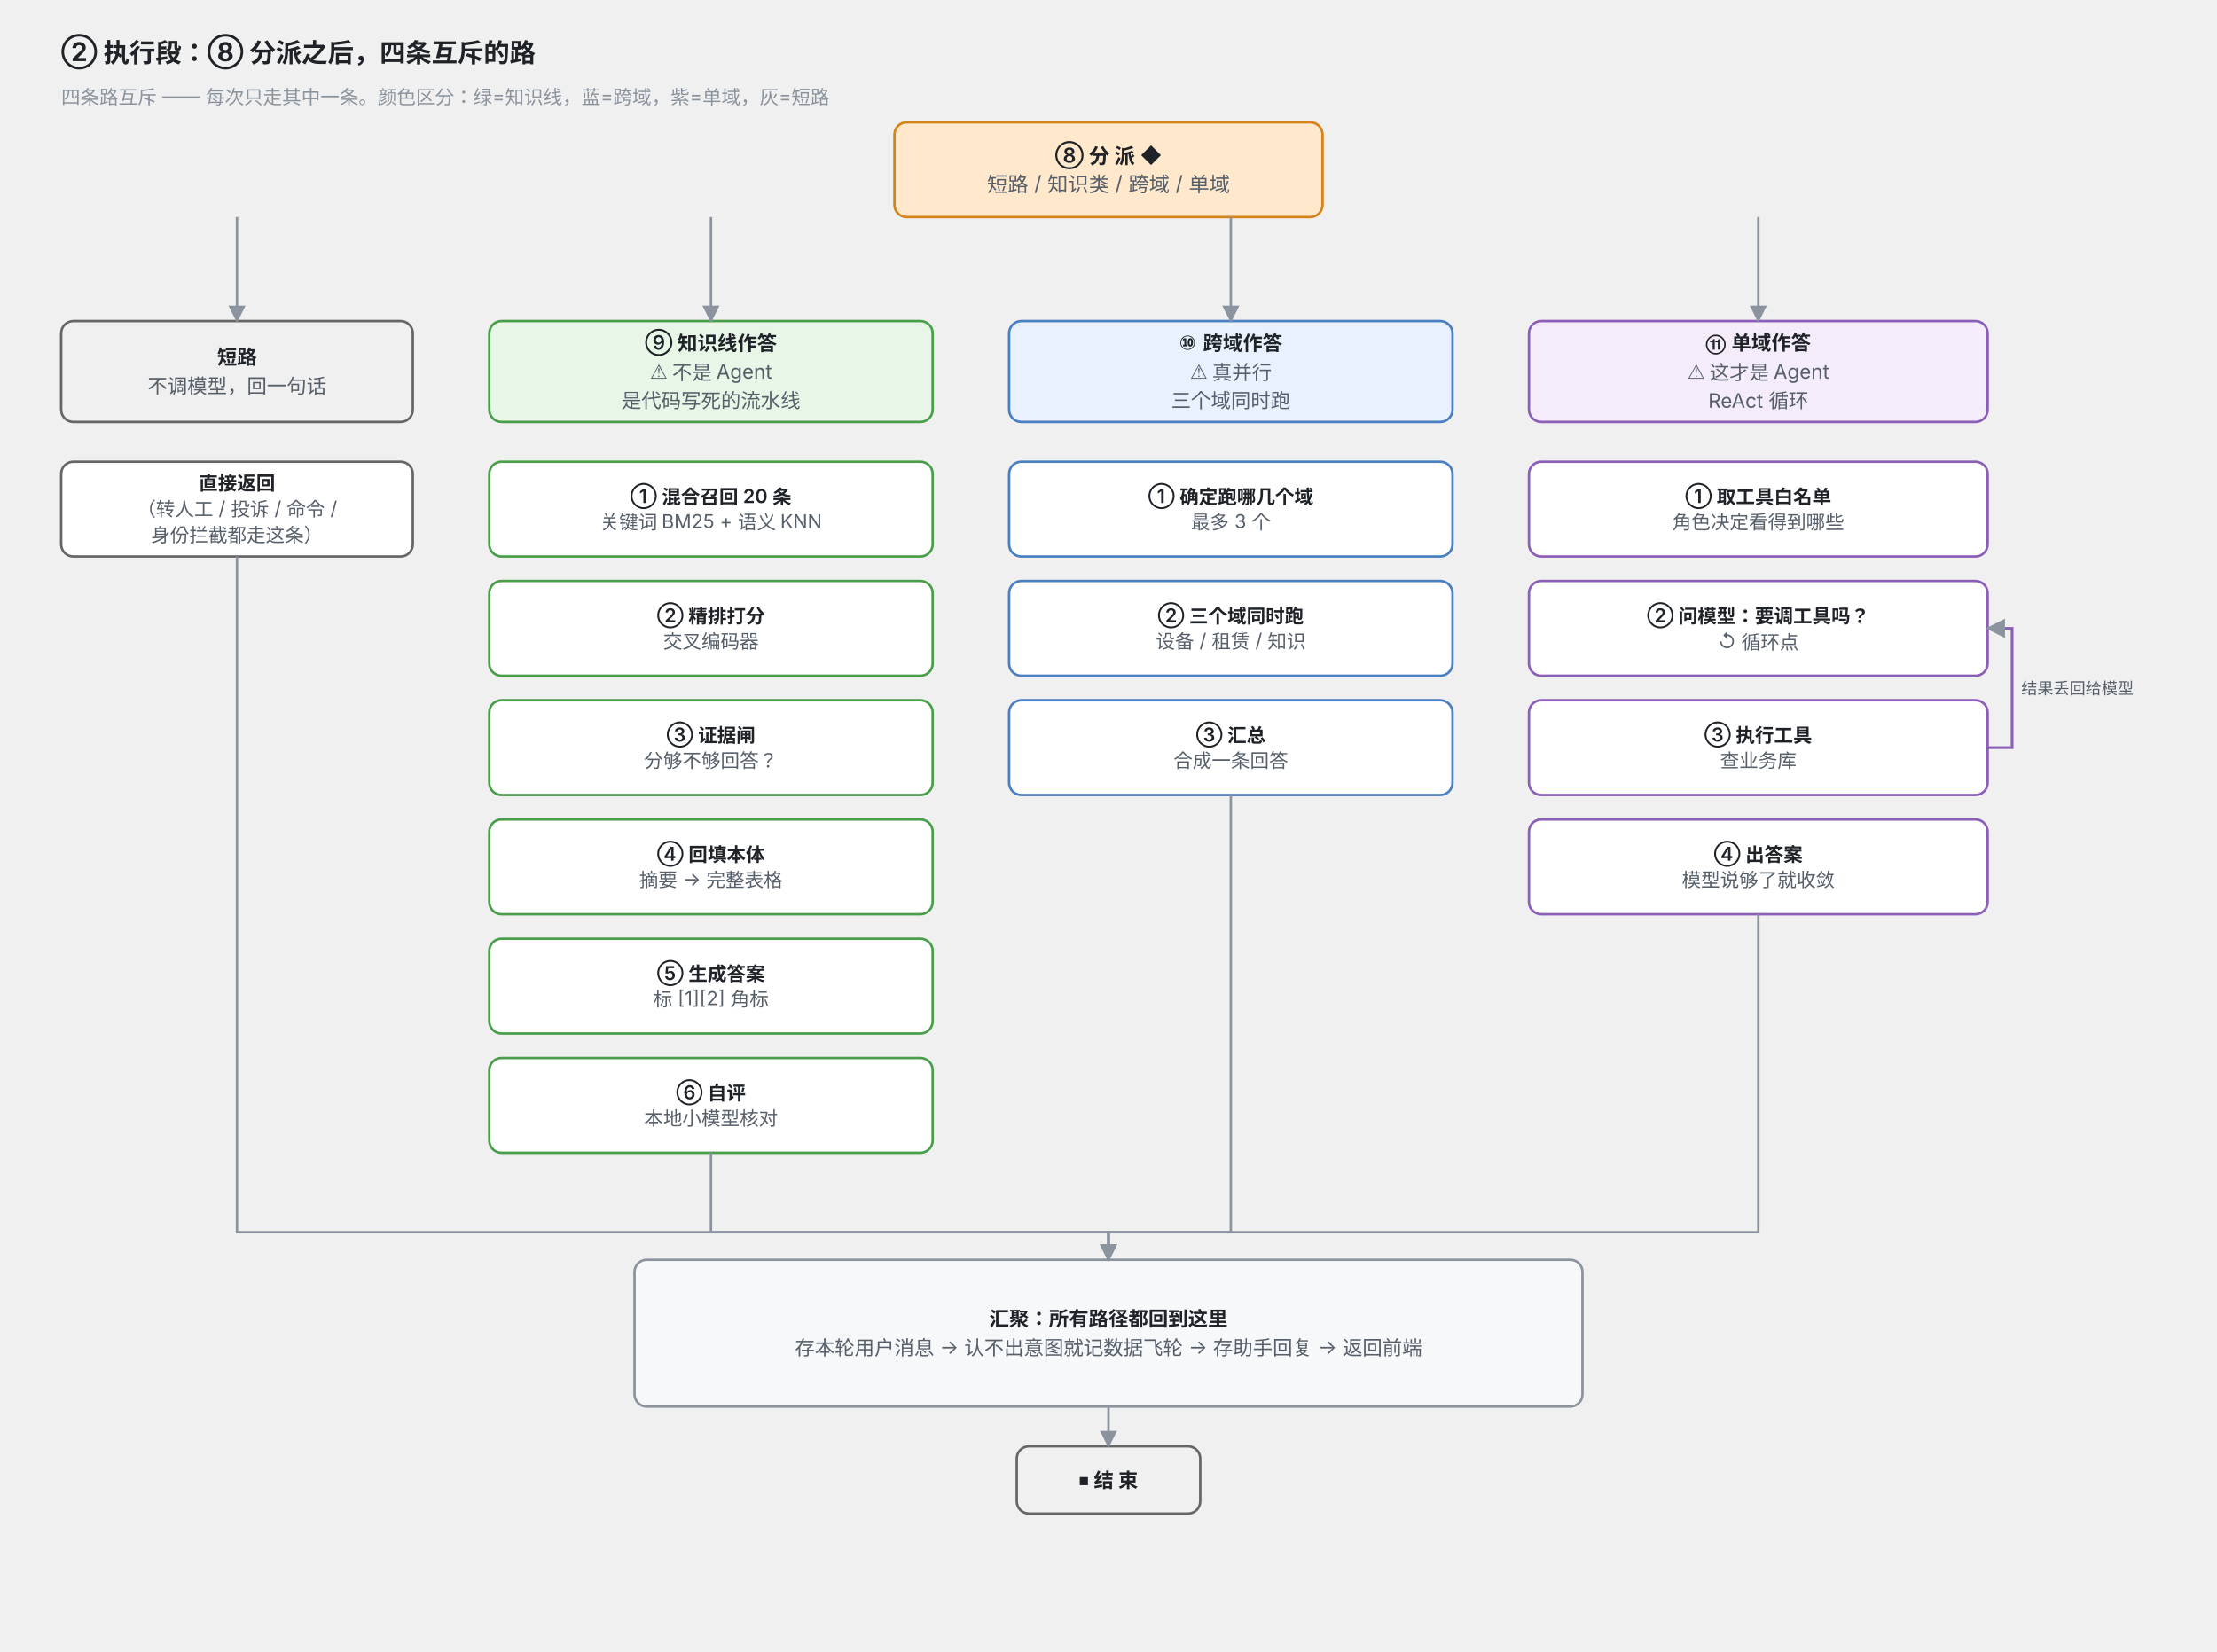
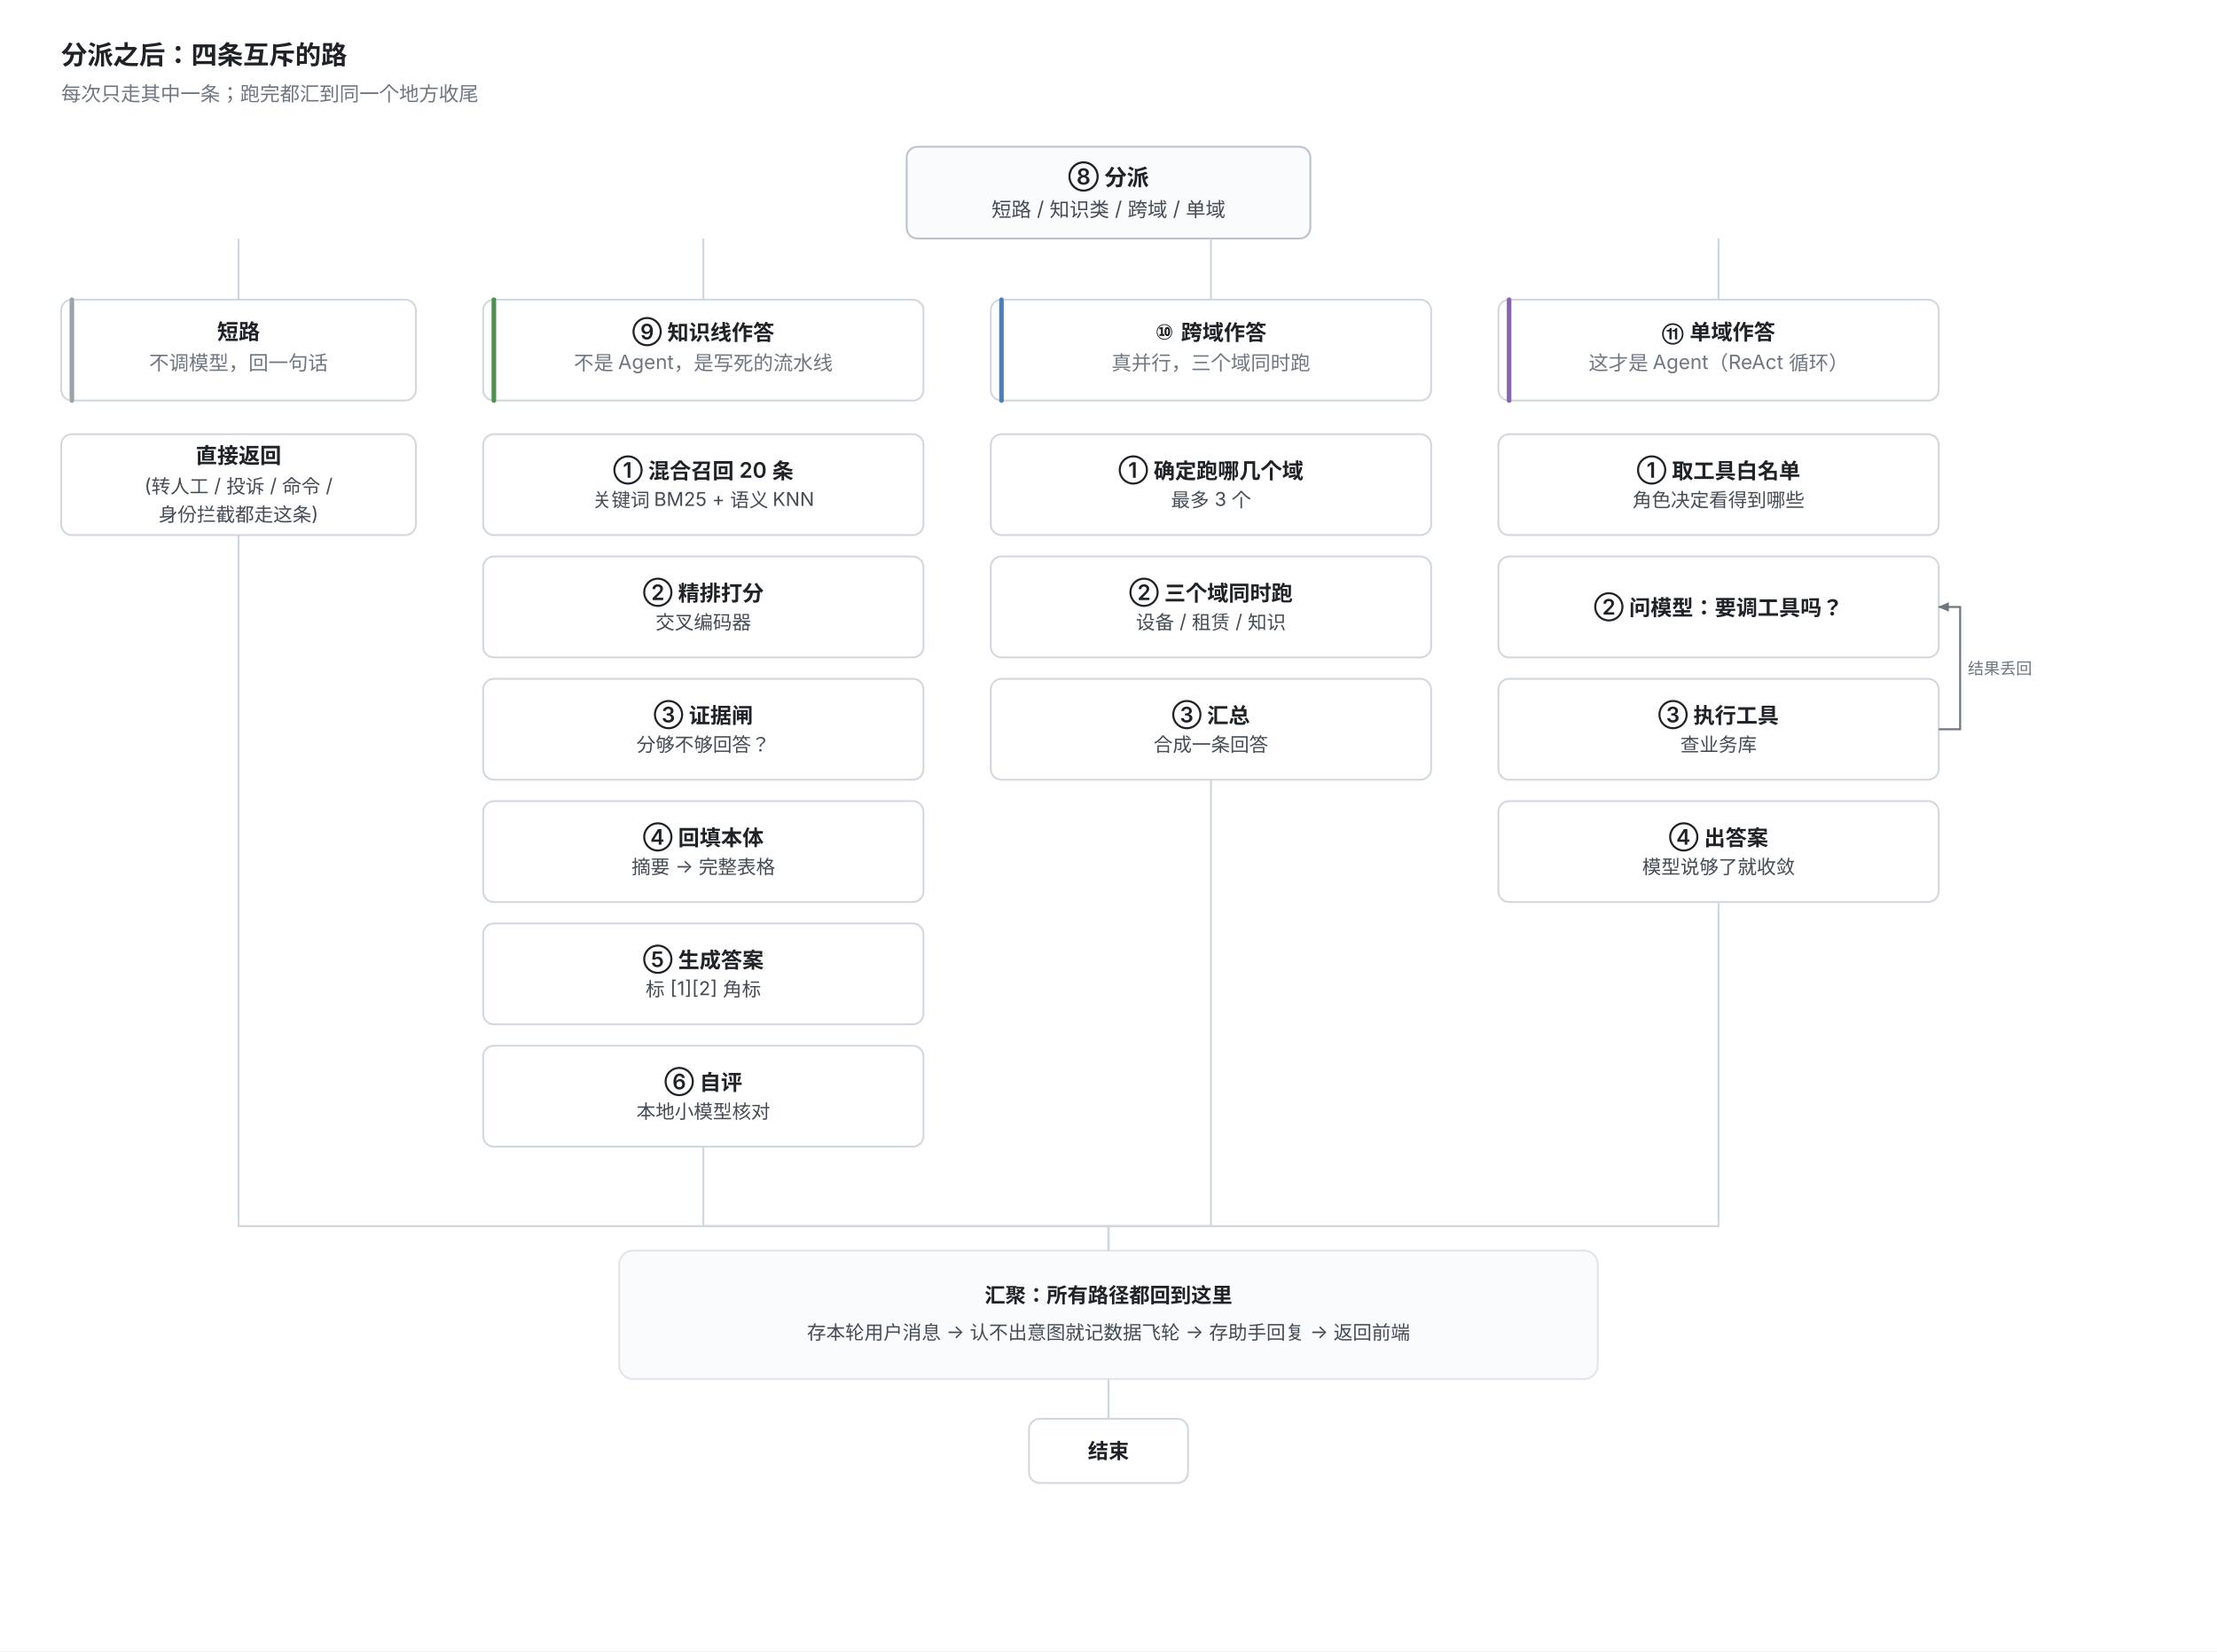
<svg xmlns="http://www.w3.org/2000/svg" viewBox="0 0 1450 1080" width="1450" height="1080">
  <defs>
-     <marker id="arrow" viewBox="0 0 10 10" refX="9" refY="5" markerWidth="7" markerHeight="7" orient="auto-start-reverse">
-       <path d="M 0 0 L 10 5 L 0 10 z" fill="#8b949e" />
+     <marker id="arrow" viewBox="0 0 10 10" refX="8.5" refY="5" markerWidth="6" markerHeight="6" orient="auto-start-reverse">
+       <path d="M 0 1 L 9 5 L 0 9 z" fill="#6e7781" />
    </marker>
  </defs>
-   <text x="40" y="40" font-family="-apple-system, 'Segoe UI', 'Microsoft YaHei', sans-serif" font-size="17" font-weight="700" fill="#1f2328">② 执行段：⑧ 分派之后，四条互斥的路</text>
-   <rect x="585.0" y="80" width="280" height="62" rx="8" fill="#ffe8cc" stroke="#d4841a" stroke-width="1.6" />
-   <text x="725.0" y="106.4" font-family="-apple-system, 'Segoe UI', 'Microsoft YaHei', sans-serif" font-size="13.5" font-weight="600" fill="#1f2328" text-anchor="middle">⑧ 分 派  ◆</text>
-   <text x="725.0" y="125.4" font-family="-apple-system, 'Segoe UI', 'Microsoft YaHei', sans-serif" font-size="13.5" font-weight="400" fill="#57606a" text-anchor="middle">短路 / 知识类 / 跨域 / 单域</text>
-   <rect x="40" y="210" width="230" height="66" rx="8" fill="#f0f0f0" stroke="#666666" stroke-width="1.6" />
-   <text x="155.0" y="238.2" font-family="-apple-system, 'Segoe UI', 'Microsoft YaHei', sans-serif" font-size="13" font-weight="600" fill="#1f2328" text-anchor="middle">短路</text>
-   <text x="155.0" y="257.2" font-family="-apple-system, 'Segoe UI', 'Microsoft YaHei', sans-serif" font-size="13" font-weight="400" fill="#57606a" text-anchor="middle">不调模型，回一句话</text>
-   <rect x="40" y="302" width="230" height="62" rx="8" fill="#ffffff" stroke="#666666" stroke-width="1.6" />
-   <text x="155.0" y="320.5" font-family="-apple-system, 'Segoe UI', 'Microsoft YaHei', sans-serif" font-size="12.5" font-weight="600" fill="#1f2328" text-anchor="middle">直接返回</text>
-   <text x="155.0" y="337.5" font-family="-apple-system, 'Segoe UI', 'Microsoft YaHei', sans-serif" font-size="12.5" font-weight="400" fill="#57606a" text-anchor="middle">（转人工 / 投诉 / 命令 /</text>
-   <text x="155.0" y="354.5" font-family="-apple-system, 'Segoe UI', 'Microsoft YaHei', sans-serif" font-size="12.5" font-weight="400" fill="#57606a" text-anchor="middle">身份拦截都走这条）</text>
-   <polyline points="155.0,142 155.0,210" fill="none" stroke="#8b949e" stroke-width="1.6" marker-end="url(#arrow)" />
-   <rect x="320" y="210" width="290" height="66" rx="8" fill="#e8f6e8" stroke="#4a9e4a" stroke-width="1.6" />
-   <text x="465.0" y="228.7" font-family="-apple-system, 'Segoe UI', 'Microsoft YaHei', sans-serif" font-size="13" font-weight="600" fill="#1f2328" text-anchor="middle">⑨ 知识线作答</text>
-   <text x="465.0" y="247.7" font-family="-apple-system, 'Segoe UI', 'Microsoft YaHei', sans-serif" font-size="13" font-weight="400" fill="#57606a" text-anchor="middle">⚠️ 不是 Agent</text>
-   <text x="465.0" y="266.7" font-family="-apple-system, 'Segoe UI', 'Microsoft YaHei', sans-serif" font-size="13" font-weight="400" fill="#57606a" text-anchor="middle">是代码写死的流水线</text>
-   <rect x="320" y="302" width="290" height="62" rx="8" fill="#ffffff" stroke="#4a9e4a" stroke-width="1.6" />
-   <text x="465.0" y="329.0" font-family="-apple-system, 'Segoe UI', 'Microsoft YaHei', sans-serif" font-size="12.5" font-weight="600" fill="#1f2328" text-anchor="middle">① 混合召回 20 条</text>
-   <text x="465.0" y="346.0" font-family="-apple-system, 'Segoe UI', 'Microsoft YaHei', sans-serif" font-size="12.5" font-weight="400" fill="#57606a" text-anchor="middle">关键词 BM25 + 语义 KNN</text>
-   <rect x="320" y="380" width="290" height="62" rx="8" fill="#ffffff" stroke="#4a9e4a" stroke-width="1.6" />
-   <text x="465.0" y="407.0" font-family="-apple-system, 'Segoe UI', 'Microsoft YaHei', sans-serif" font-size="12.5" font-weight="600" fill="#1f2328" text-anchor="middle">② 精排打分</text>
-   <text x="465.0" y="424.0" font-family="-apple-system, 'Segoe UI', 'Microsoft YaHei', sans-serif" font-size="12.5" font-weight="400" fill="#57606a" text-anchor="middle">交叉编码器</text>
-   <rect x="320" y="458" width="290" height="62" rx="8" fill="#ffffff" stroke="#4a9e4a" stroke-width="1.6" />
-   <text x="465.0" y="485.0" font-family="-apple-system, 'Segoe UI', 'Microsoft YaHei', sans-serif" font-size="12.5" font-weight="600" fill="#1f2328" text-anchor="middle">③ 证据闸</text>
-   <text x="465.0" y="502.0" font-family="-apple-system, 'Segoe UI', 'Microsoft YaHei', sans-serif" font-size="12.5" font-weight="400" fill="#57606a" text-anchor="middle">分够不够回答？</text>
-   <rect x="320" y="536" width="290" height="62" rx="8" fill="#ffffff" stroke="#4a9e4a" stroke-width="1.6" />
-   <text x="465.0" y="563.0" font-family="-apple-system, 'Segoe UI', 'Microsoft YaHei', sans-serif" font-size="12.5" font-weight="600" fill="#1f2328" text-anchor="middle">④ 回填本体</text>
-   <text x="465.0" y="580.0" font-family="-apple-system, 'Segoe UI', 'Microsoft YaHei', sans-serif" font-size="12.5" font-weight="400" fill="#57606a" text-anchor="middle">摘要 → 完整表格</text>
-   <rect x="320" y="614" width="290" height="62" rx="8" fill="#ffffff" stroke="#4a9e4a" stroke-width="1.6" />
-   <text x="465.0" y="641.0" font-family="-apple-system, 'Segoe UI', 'Microsoft YaHei', sans-serif" font-size="12.5" font-weight="600" fill="#1f2328" text-anchor="middle">⑤ 生成答案</text>
-   <text x="465.0" y="658.0" font-family="-apple-system, 'Segoe UI', 'Microsoft YaHei', sans-serif" font-size="12.5" font-weight="400" fill="#57606a" text-anchor="middle">标 [1][2] 角标</text>
-   <rect x="320" y="692" width="290" height="62" rx="8" fill="#ffffff" stroke="#4a9e4a" stroke-width="1.6" />
-   <text x="465.0" y="719.0" font-family="-apple-system, 'Segoe UI', 'Microsoft YaHei', sans-serif" font-size="12.5" font-weight="600" fill="#1f2328" text-anchor="middle">⑥ 自评</text>
-   <text x="465.0" y="736.0" font-family="-apple-system, 'Segoe UI', 'Microsoft YaHei', sans-serif" font-size="12.5" font-weight="400" fill="#57606a" text-anchor="middle">本地小模型核对</text>
-   <polyline points="465.0,142 465.0,210" fill="none" stroke="#8b949e" stroke-width="1.6" marker-end="url(#arrow)" />
-   <rect x="660" y="210" width="290" height="66" rx="8" fill="#e8f1fd" stroke="#4a7fc1" stroke-width="1.6" />
-   <text x="805.0" y="228.7" font-family="-apple-system, 'Segoe UI', 'Microsoft YaHei', sans-serif" font-size="13" font-weight="600" fill="#1f2328" text-anchor="middle">⑩ 跨域作答</text>
-   <text x="805.0" y="247.7" font-family="-apple-system, 'Segoe UI', 'Microsoft YaHei', sans-serif" font-size="13" font-weight="400" fill="#57606a" text-anchor="middle">⚠️ 真并行</text>
-   <text x="805.0" y="266.7" font-family="-apple-system, 'Segoe UI', 'Microsoft YaHei', sans-serif" font-size="13" font-weight="400" fill="#57606a" text-anchor="middle">三个域同时跑</text>
-   <rect x="660" y="302" width="290" height="62" rx="8" fill="#ffffff" stroke="#4a7fc1" stroke-width="1.6" />
-   <text x="805.0" y="329.0" font-family="-apple-system, 'Segoe UI', 'Microsoft YaHei', sans-serif" font-size="12.5" font-weight="600" fill="#1f2328" text-anchor="middle">① 确定跑哪几个域</text>
-   <text x="805.0" y="346.0" font-family="-apple-system, 'Segoe UI', 'Microsoft YaHei', sans-serif" font-size="12.5" font-weight="400" fill="#57606a" text-anchor="middle">最多 3 个</text>
-   <rect x="660" y="380" width="290" height="62" rx="8" fill="#ffffff" stroke="#4a7fc1" stroke-width="1.6" />
-   <text x="805.0" y="407.0" font-family="-apple-system, 'Segoe UI', 'Microsoft YaHei', sans-serif" font-size="12.5" font-weight="600" fill="#1f2328" text-anchor="middle">② 三个域同时跑</text>
-   <text x="805.0" y="424.0" font-family="-apple-system, 'Segoe UI', 'Microsoft YaHei', sans-serif" font-size="12.5" font-weight="400" fill="#57606a" text-anchor="middle">设备 / 租赁 / 知识</text>
-   <rect x="660" y="458" width="290" height="62" rx="8" fill="#ffffff" stroke="#4a7fc1" stroke-width="1.6" />
-   <text x="805.0" y="485.0" font-family="-apple-system, 'Segoe UI', 'Microsoft YaHei', sans-serif" font-size="12.5" font-weight="600" fill="#1f2328" text-anchor="middle">③ 汇总</text>
-   <text x="805.0" y="502.0" font-family="-apple-system, 'Segoe UI', 'Microsoft YaHei', sans-serif" font-size="12.5" font-weight="400" fill="#57606a" text-anchor="middle">合成一条回答</text>
-   <polyline points="805.0,142 805.0,210" fill="none" stroke="#8b949e" stroke-width="1.6" marker-end="url(#arrow)" />
-   <rect x="1000" y="210" width="300" height="66" rx="8" fill="#f4ecfa" stroke="#8b5fb8" stroke-width="1.6" />
-   <text x="1150.0" y="228.7" font-family="-apple-system, 'Segoe UI', 'Microsoft YaHei', sans-serif" font-size="13" font-weight="600" fill="#1f2328" text-anchor="middle">⑪ 单域作答</text>
-   <text x="1150.0" y="247.7" font-family="-apple-system, 'Segoe UI', 'Microsoft YaHei', sans-serif" font-size="13" font-weight="400" fill="#57606a" text-anchor="middle">⚠️ 这才是 Agent</text>
-   <text x="1150.0" y="266.7" font-family="-apple-system, 'Segoe UI', 'Microsoft YaHei', sans-serif" font-size="13" font-weight="400" fill="#57606a" text-anchor="middle">ReAct 循环</text>
-   <rect x="1000" y="302" width="300" height="62" rx="8" fill="#ffffff" stroke="#8b5fb8" stroke-width="1.6" />
-   <text x="1150.0" y="329.0" font-family="-apple-system, 'Segoe UI', 'Microsoft YaHei', sans-serif" font-size="12.5" font-weight="600" fill="#1f2328" text-anchor="middle">① 取工具白名单</text>
-   <text x="1150.0" y="346.0" font-family="-apple-system, 'Segoe UI', 'Microsoft YaHei', sans-serif" font-size="12.5" font-weight="400" fill="#57606a" text-anchor="middle">角色决定看得到哪些</text>
-   <rect x="1000" y="380" width="300" height="62" rx="8" fill="#ffffff" stroke="#8b5fb8" stroke-width="1.6" />
-   <text x="1150.0" y="407.0" font-family="-apple-system, 'Segoe UI', 'Microsoft YaHei', sans-serif" font-size="12.5" font-weight="600" fill="#1f2328" text-anchor="middle">② 问模型：要调工具吗？</text>
-   <text x="1150.0" y="424.0" font-family="-apple-system, 'Segoe UI', 'Microsoft YaHei', sans-serif" font-size="12.5" font-weight="400" fill="#57606a" text-anchor="middle">↺ 循环点</text>
-   <rect x="1000" y="458" width="300" height="62" rx="8" fill="#ffffff" stroke="#8b5fb8" stroke-width="1.6" />
-   <text x="1150.0" y="485.0" font-family="-apple-system, 'Segoe UI', 'Microsoft YaHei', sans-serif" font-size="12.5" font-weight="600" fill="#1f2328" text-anchor="middle">③ 执行工具</text>
-   <text x="1150.0" y="502.0" font-family="-apple-system, 'Segoe UI', 'Microsoft YaHei', sans-serif" font-size="12.5" font-weight="400" fill="#57606a" text-anchor="middle">查业务库</text>
-   <rect x="1000" y="536" width="300" height="62" rx="8" fill="#ffffff" stroke="#8b5fb8" stroke-width="1.6" />
-   <text x="1150.0" y="563.0" font-family="-apple-system, 'Segoe UI', 'Microsoft YaHei', sans-serif" font-size="12.5" font-weight="600" fill="#1f2328" text-anchor="middle">④ 出答案</text>
-   <text x="1150.0" y="580.0" font-family="-apple-system, 'Segoe UI', 'Microsoft YaHei', sans-serif" font-size="12.5" font-weight="400" fill="#57606a" text-anchor="middle">模型说够了就收敛</text>
-   <polyline points="1150.0,142 1150.0,210" fill="none" stroke="#8b949e" stroke-width="1.6" marker-end="url(#arrow)" />
-   <polyline points="1300,489.0 1316,489.0 1316,411.0 1300,411.0" fill="none" stroke="#8b5fb8" stroke-width="1.8" marker-end="url(#arrow)" />
-   <text x="1322" y="454.0" font-family="-apple-system, 'Segoe UI', 'Microsoft YaHei', sans-serif" font-size="10.5" fill="#57606a" text-anchor="start">结果丢回给模型</text>
-   <rect x="415.0" y="824" width="620" height="96" rx="8" fill="#f6f8fa" stroke="#8b949e" stroke-width="1.6" />
-   <text x="725.0" y="867.2" font-family="-apple-system, 'Segoe UI', 'Microsoft YaHei', sans-serif" font-size="13" font-weight="600" fill="#1f2328" text-anchor="middle">汇聚：所有路径都回到这里</text>
-   <text x="725.0" y="886.2" font-family="-apple-system, 'Segoe UI', 'Microsoft YaHei', sans-serif" font-size="13" font-weight="400" fill="#57606a" text-anchor="middle">存本轮用户消息 → 认不出意图就记数据飞轮 → 存助手回复 → 返回前端</text>
-   <polyline points="155.0,364 155.0,806 725.0,806 725.0,824" fill="none" stroke="#8b949e" stroke-width="1.6" marker-end="url(#arrow)" />
-   <polyline points="465.0,754 465.0,806 725.0,806 725.0,824" fill="none" stroke="#8b949e" stroke-width="1.6" marker-end="url(#arrow)" />
-   <polyline points="805.0,520 805.0,806 725.0,806 725.0,824" fill="none" stroke="#8b949e" stroke-width="1.6" marker-end="url(#arrow)" />
-   <polyline points="1150.0,598 1150.0,806 725.0,806 725.0,824" fill="none" stroke="#8b949e" stroke-width="1.6" marker-end="url(#arrow)" />
-   <rect x="665.0" y="946" width="120" height="44" rx="8" fill="#f0f0f0" stroke="#666666" stroke-width="1.6" />
-   <text x="725.0" y="972.7" font-family="-apple-system, 'Segoe UI', 'Microsoft YaHei', sans-serif" font-size="13" font-weight="600" fill="#1f2328" text-anchor="middle">⏹ 结 束</text>
-   <polyline points="725.0,920 725.0,946" fill="none" stroke="#8b949e" stroke-width="1.6" marker-end="url(#arrow)" />
-   <text x="40" y="68" font-family="-apple-system, 'Segoe UI', 'Microsoft YaHei', sans-serif" font-size="12.5" fill="#8b949e">四条路互斥 —— 每次只走其中一条。颜色区分：绿=知识线，蓝=跨域，紫=单域，灰=短路</text>
+   <rect width="1450" height="1080" fill="#ffffff" />
+   <text x="40" y="42" font-family="-apple-system, 'Segoe UI', 'Microsoft YaHei', 'PingFang SC', sans-serif" font-size="17" font-weight="700" fill="#1f2328">分派之后：四条互斥的路</text>
+   <text x="40" y="66" font-family="-apple-system, 'Segoe UI', 'Microsoft YaHei', 'PingFang SC', sans-serif" font-size="13" fill="#6e7781">每次只走其中一条；跑完都汇到同一个地方收尾</text>
+   <rect x="593.0" y="96" width="264" height="60" rx="7" fill="#fafbfc" stroke="#b9c2cc" stroke-width="1.2" />
+   <text x="725.0" y="120.7" font-family="-apple-system, 'Segoe UI', 'Microsoft YaHei', 'PingFang SC', sans-serif" font-size="14.5" font-weight="600" fill="#1f2328" text-anchor="middle">⑧ 分派</text>
+   <text x="725.0" y="141.7" font-family="-apple-system, 'Segoe UI', 'Microsoft YaHei', 'PingFang SC', sans-serif" font-size="13.0" font-weight="400" fill="#444c56" text-anchor="middle">短路 / 知识类 / 跨域 / 单域</text>
+   <rect x="40" y="196" width="232" height="66" rx="7" fill="#ffffff" stroke="#d0d7de" stroke-width="1.2" />
+   <path d="M47,196 L47,262" stroke="#9aa4ae" stroke-width="3" stroke-linecap="round" />
+   <text x="156.0" y="222" font-family="-apple-system, 'Segoe UI', 'Microsoft YaHei', 'PingFang SC', sans-serif" font-size="14" font-weight="600" fill="#1f2328" text-anchor="middle">短路</text>
+   <text x="156.0" y="242" font-family="-apple-system, 'Segoe UI', 'Microsoft YaHei', 'PingFang SC', sans-serif" font-size="13" fill="#6e7781" text-anchor="middle">不调模型，回一句话</text>
+   <rect x="40" y="284" width="232" height="66" rx="7" fill="#ffffff" stroke="#d0d7de" stroke-width="1.2" />
+   <text x="156.0" y="303.0" font-family="-apple-system, 'Segoe UI', 'Microsoft YaHei', 'PingFang SC', sans-serif" font-size="14" font-weight="600" fill="#1f2328" text-anchor="middle">直接返回</text>
+   <text x="156.0" y="322.0" font-family="-apple-system, 'Segoe UI', 'Microsoft YaHei', 'PingFang SC', sans-serif" font-size="12.5" font-weight="400" fill="#444c56" text-anchor="middle">(转人工 / 投诉 / 命令 /</text>
+   <text x="156.0" y="341.0" font-family="-apple-system, 'Segoe UI', 'Microsoft YaHei', 'PingFang SC', sans-serif" font-size="12.5" font-weight="400" fill="#444c56" text-anchor="middle">身份拦截都走这条)</text>
+   <polyline points="156.0,156 156.0,196" fill="none" stroke="#d0d7de" stroke-width="1.3" />
+   <rect x="316" y="196" width="288" height="66" rx="7" fill="#ffffff" stroke="#d0d7de" stroke-width="1.2" />
+   <path d="M323,196 L323,262" stroke="#4f8f4f" stroke-width="3" stroke-linecap="round" />
+   <text x="460.0" y="222" font-family="-apple-system, 'Segoe UI', 'Microsoft YaHei', 'PingFang SC', sans-serif" font-size="14" font-weight="600" fill="#1f2328" text-anchor="middle">⑨ 知识线作答</text>
+   <text x="460.0" y="242" font-family="-apple-system, 'Segoe UI', 'Microsoft YaHei', 'PingFang SC', sans-serif" font-size="13" fill="#6e7781" text-anchor="middle">不是 Agent，是写死的流水线</text>
+   <rect x="316" y="284" width="288" height="66" rx="7" fill="#ffffff" stroke="#d0d7de" stroke-width="1.2" />
+   <text x="460.0" y="312.5" font-family="-apple-system, 'Segoe UI', 'Microsoft YaHei', 'PingFang SC', sans-serif" font-size="14" font-weight="600" fill="#1f2328" text-anchor="middle">① 混合召回 20 条</text>
+   <text x="460.0" y="331.5" font-family="-apple-system, 'Segoe UI', 'Microsoft YaHei', 'PingFang SC', sans-serif" font-size="12.5" font-weight="400" fill="#444c56" text-anchor="middle">关键词 BM25 + 语义 KNN</text>
+   <rect x="316" y="364" width="288" height="66" rx="7" fill="#ffffff" stroke="#d0d7de" stroke-width="1.2" />
+   <text x="460.0" y="392.5" font-family="-apple-system, 'Segoe UI', 'Microsoft YaHei', 'PingFang SC', sans-serif" font-size="14" font-weight="600" fill="#1f2328" text-anchor="middle">② 精排打分</text>
+   <text x="460.0" y="411.5" font-family="-apple-system, 'Segoe UI', 'Microsoft YaHei', 'PingFang SC', sans-serif" font-size="12.5" font-weight="400" fill="#444c56" text-anchor="middle">交叉编码器</text>
+   <rect x="316" y="444" width="288" height="66" rx="7" fill="#ffffff" stroke="#d0d7de" stroke-width="1.2" />
+   <text x="460.0" y="472.5" font-family="-apple-system, 'Segoe UI', 'Microsoft YaHei', 'PingFang SC', sans-serif" font-size="14" font-weight="600" fill="#1f2328" text-anchor="middle">③ 证据闸</text>
+   <text x="460.0" y="491.5" font-family="-apple-system, 'Segoe UI', 'Microsoft YaHei', 'PingFang SC', sans-serif" font-size="12.5" font-weight="400" fill="#444c56" text-anchor="middle">分够不够回答？</text>
+   <rect x="316" y="524" width="288" height="66" rx="7" fill="#ffffff" stroke="#d0d7de" stroke-width="1.2" />
+   <text x="460.0" y="552.5" font-family="-apple-system, 'Segoe UI', 'Microsoft YaHei', 'PingFang SC', sans-serif" font-size="14" font-weight="600" fill="#1f2328" text-anchor="middle">④ 回填本体</text>
+   <text x="460.0" y="571.5" font-family="-apple-system, 'Segoe UI', 'Microsoft YaHei', 'PingFang SC', sans-serif" font-size="12.5" font-weight="400" fill="#444c56" text-anchor="middle">摘要 → 完整表格</text>
+   <rect x="316" y="604" width="288" height="66" rx="7" fill="#ffffff" stroke="#d0d7de" stroke-width="1.2" />
+   <text x="460.0" y="632.5" font-family="-apple-system, 'Segoe UI', 'Microsoft YaHei', 'PingFang SC', sans-serif" font-size="14" font-weight="600" fill="#1f2328" text-anchor="middle">⑤ 生成答案</text>
+   <text x="460.0" y="651.5" font-family="-apple-system, 'Segoe UI', 'Microsoft YaHei', 'PingFang SC', sans-serif" font-size="12.5" font-weight="400" fill="#444c56" text-anchor="middle">标 [1][2] 角标</text>
+   <rect x="316" y="684" width="288" height="66" rx="7" fill="#ffffff" stroke="#d0d7de" stroke-width="1.2" />
+   <text x="460.0" y="712.5" font-family="-apple-system, 'Segoe UI', 'Microsoft YaHei', 'PingFang SC', sans-serif" font-size="14" font-weight="600" fill="#1f2328" text-anchor="middle">⑥ 自评</text>
+   <text x="460.0" y="731.5" font-family="-apple-system, 'Segoe UI', 'Microsoft YaHei', 'PingFang SC', sans-serif" font-size="12.5" font-weight="400" fill="#444c56" text-anchor="middle">本地小模型核对</text>
+   <polyline points="460.0,156 460.0,196" fill="none" stroke="#d0d7de" stroke-width="1.3" />
+   <rect x="648" y="196" width="288" height="66" rx="7" fill="#ffffff" stroke="#d0d7de" stroke-width="1.2" />
+   <path d="M655,196 L655,262" stroke="#4a7fc1" stroke-width="3" stroke-linecap="round" />
+   <text x="792.0" y="222" font-family="-apple-system, 'Segoe UI', 'Microsoft YaHei', 'PingFang SC', sans-serif" font-size="14" font-weight="600" fill="#1f2328" text-anchor="middle">⑩ 跨域作答</text>
+   <text x="792.0" y="242" font-family="-apple-system, 'Segoe UI', 'Microsoft YaHei', 'PingFang SC', sans-serif" font-size="13" fill="#6e7781" text-anchor="middle">真并行，三个域同时跑</text>
+   <rect x="648" y="284" width="288" height="66" rx="7" fill="#ffffff" stroke="#d0d7de" stroke-width="1.2" />
+   <text x="792.0" y="312.5" font-family="-apple-system, 'Segoe UI', 'Microsoft YaHei', 'PingFang SC', sans-serif" font-size="14" font-weight="600" fill="#1f2328" text-anchor="middle">① 确定跑哪几个域</text>
+   <text x="792.0" y="331.5" font-family="-apple-system, 'Segoe UI', 'Microsoft YaHei', 'PingFang SC', sans-serif" font-size="12.5" font-weight="400" fill="#444c56" text-anchor="middle">最多 3 个</text>
+   <rect x="648" y="364" width="288" height="66" rx="7" fill="#ffffff" stroke="#d0d7de" stroke-width="1.2" />
+   <text x="792.0" y="392.5" font-family="-apple-system, 'Segoe UI', 'Microsoft YaHei', 'PingFang SC', sans-serif" font-size="14" font-weight="600" fill="#1f2328" text-anchor="middle">② 三个域同时跑</text>
+   <text x="792.0" y="411.5" font-family="-apple-system, 'Segoe UI', 'Microsoft YaHei', 'PingFang SC', sans-serif" font-size="12.5" font-weight="400" fill="#444c56" text-anchor="middle">设备 / 租赁 / 知识</text>
+   <rect x="648" y="444" width="288" height="66" rx="7" fill="#ffffff" stroke="#d0d7de" stroke-width="1.2" />
+   <text x="792.0" y="472.5" font-family="-apple-system, 'Segoe UI', 'Microsoft YaHei', 'PingFang SC', sans-serif" font-size="14" font-weight="600" fill="#1f2328" text-anchor="middle">③ 汇总</text>
+   <text x="792.0" y="491.5" font-family="-apple-system, 'Segoe UI', 'Microsoft YaHei', 'PingFang SC', sans-serif" font-size="12.5" font-weight="400" fill="#444c56" text-anchor="middle">合成一条回答</text>
+   <polyline points="792.0,156 792.0,196" fill="none" stroke="#d0d7de" stroke-width="1.3" />
+   <rect x="980" y="196" width="288" height="66" rx="7" fill="#ffffff" stroke="#d0d7de" stroke-width="1.2" />
+   <path d="M987,196 L987,262" stroke="#8a63b0" stroke-width="3" stroke-linecap="round" />
+   <text x="1124.0" y="222" font-family="-apple-system, 'Segoe UI', 'Microsoft YaHei', 'PingFang SC', sans-serif" font-size="14" font-weight="600" fill="#1f2328" text-anchor="middle">⑪ 单域作答</text>
+   <text x="1124.0" y="242" font-family="-apple-system, 'Segoe UI', 'Microsoft YaHei', 'PingFang SC', sans-serif" font-size="13" fill="#6e7781" text-anchor="middle">这才是 Agent（ReAct 循环）</text>
+   <rect x="980" y="284" width="288" height="66" rx="7" fill="#ffffff" stroke="#d0d7de" stroke-width="1.2" />
+   <text x="1124.0" y="312.5" font-family="-apple-system, 'Segoe UI', 'Microsoft YaHei', 'PingFang SC', sans-serif" font-size="14" font-weight="600" fill="#1f2328" text-anchor="middle">① 取工具白名单</text>
+   <text x="1124.0" y="331.5" font-family="-apple-system, 'Segoe UI', 'Microsoft YaHei', 'PingFang SC', sans-serif" font-size="12.5" font-weight="400" fill="#444c56" text-anchor="middle">角色决定看得到哪些</text>
+   <rect x="980" y="364" width="288" height="66" rx="7" fill="#ffffff" stroke="#d0d7de" stroke-width="1.2" />
+   <text x="1124.0" y="402.0" font-family="-apple-system, 'Segoe UI', 'Microsoft YaHei', 'PingFang SC', sans-serif" font-size="14" font-weight="600" fill="#1f2328" text-anchor="middle">② 问模型：要调工具吗？</text>
+   <rect x="980" y="444" width="288" height="66" rx="7" fill="#ffffff" stroke="#d0d7de" stroke-width="1.2" />
+   <text x="1124.0" y="472.5" font-family="-apple-system, 'Segoe UI', 'Microsoft YaHei', 'PingFang SC', sans-serif" font-size="14" font-weight="600" fill="#1f2328" text-anchor="middle">③ 执行工具</text>
+   <text x="1124.0" y="491.5" font-family="-apple-system, 'Segoe UI', 'Microsoft YaHei', 'PingFang SC', sans-serif" font-size="12.5" font-weight="400" fill="#444c56" text-anchor="middle">查业务库</text>
+   <rect x="980" y="524" width="288" height="66" rx="7" fill="#ffffff" stroke="#d0d7de" stroke-width="1.2" />
+   <text x="1124.0" y="552.5" font-family="-apple-system, 'Segoe UI', 'Microsoft YaHei', 'PingFang SC', sans-serif" font-size="14" font-weight="600" fill="#1f2328" text-anchor="middle">④ 出答案</text>
+   <text x="1124.0" y="571.5" font-family="-apple-system, 'Segoe UI', 'Microsoft YaHei', 'PingFang SC', sans-serif" font-size="12.5" font-weight="400" fill="#444c56" text-anchor="middle">模型说够了就收敛</text>
+   <polyline points="1124.0,156 1124.0,196" fill="none" stroke="#d0d7de" stroke-width="1.3" />
+   <polyline points="1268,477.0 1282,477.0 1282,397.0 1268,397.0" fill="none" stroke="#6e7781" stroke-width="1.3" marker-end="url(#arrow)" />
+   <text x="1287" y="441.0" font-family="-apple-system, 'Segoe UI', 'Microsoft YaHei', 'PingFang SC', sans-serif" font-size="10.5" fill="#6e7781" text-anchor="start">结果丢回</text>
+   <rect x="405.0" y="818" width="640" height="84" rx="9" fill="#fafbfc" stroke="#e1e5ea" stroke-width="1.2" />
+   <text x="725.0" y="852" font-family="-apple-system, 'Segoe UI', 'Microsoft YaHei', 'PingFang SC', sans-serif" font-size="13.5" font-weight="600" fill="#1f2328" text-anchor="middle">汇聚：所有路径都回到这里</text>
+   <text x="725.0" y="876" font-family="-apple-system, 'Segoe UI', 'Microsoft YaHei', 'PingFang SC', sans-serif" font-size="12.5" fill="#444c56" text-anchor="middle">存本轮用户消息 → 认不出意图就记数据飞轮 → 存助手回复 → 返回前端</text>
+   <polyline points="156.0,350 156.0,802 725.0,802 725.0,818" fill="none" stroke="#d0d7de" stroke-width="1.3" />
+   <polyline points="460.0,750 460.0,802 725.0,802 725.0,818" fill="none" stroke="#d0d7de" stroke-width="1.3" />
+   <polyline points="792.0,510 792.0,802 725.0,802 725.0,818" fill="none" stroke="#d0d7de" stroke-width="1.3" />
+   <polyline points="1124.0,590 1124.0,802 725.0,802 725.0,818" fill="none" stroke="#d0d7de" stroke-width="1.3" />
+   <rect x="673.0" y="928" width="104" height="42" rx="7" fill="#ffffff" stroke="#d0d7de" stroke-width="1.2" />
+   <text x="725.0" y="953.9" font-family="-apple-system, 'Segoe UI', 'Microsoft YaHei', 'PingFang SC', sans-serif" font-size="13.5" font-weight="600" fill="#1f2328" text-anchor="middle">结束</text>
+   <polyline points="725.0,902 725.0,928" fill="none" stroke="#d0d7de" stroke-width="1.3" />
</svg>
